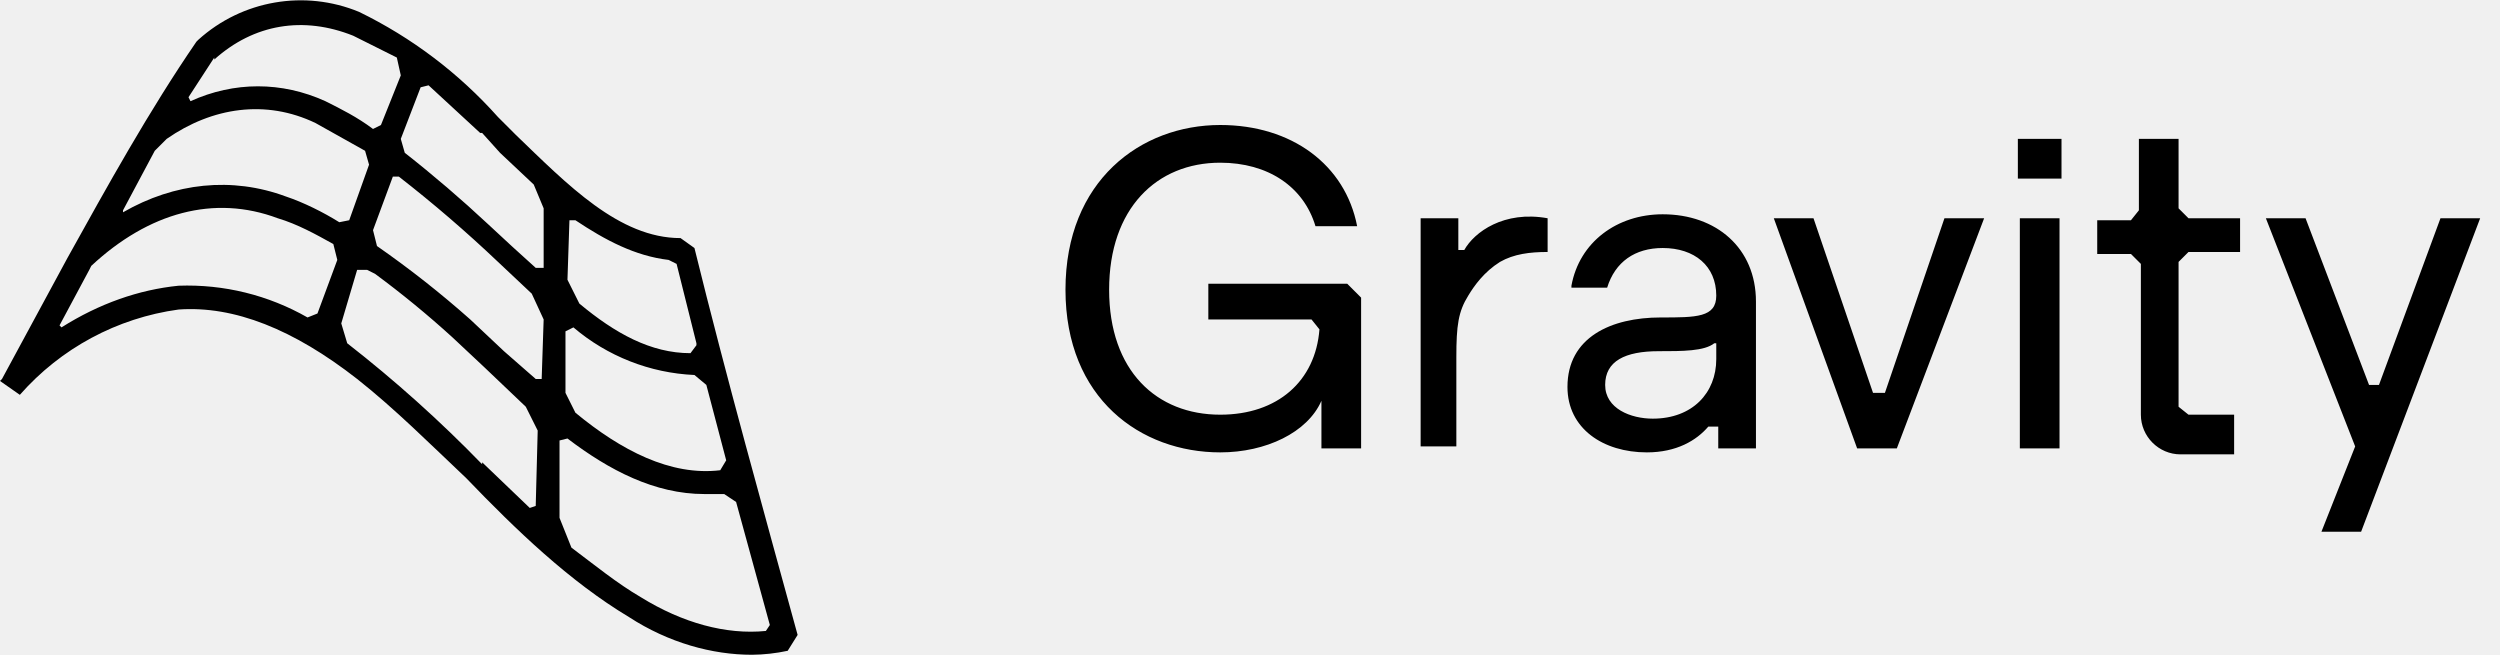
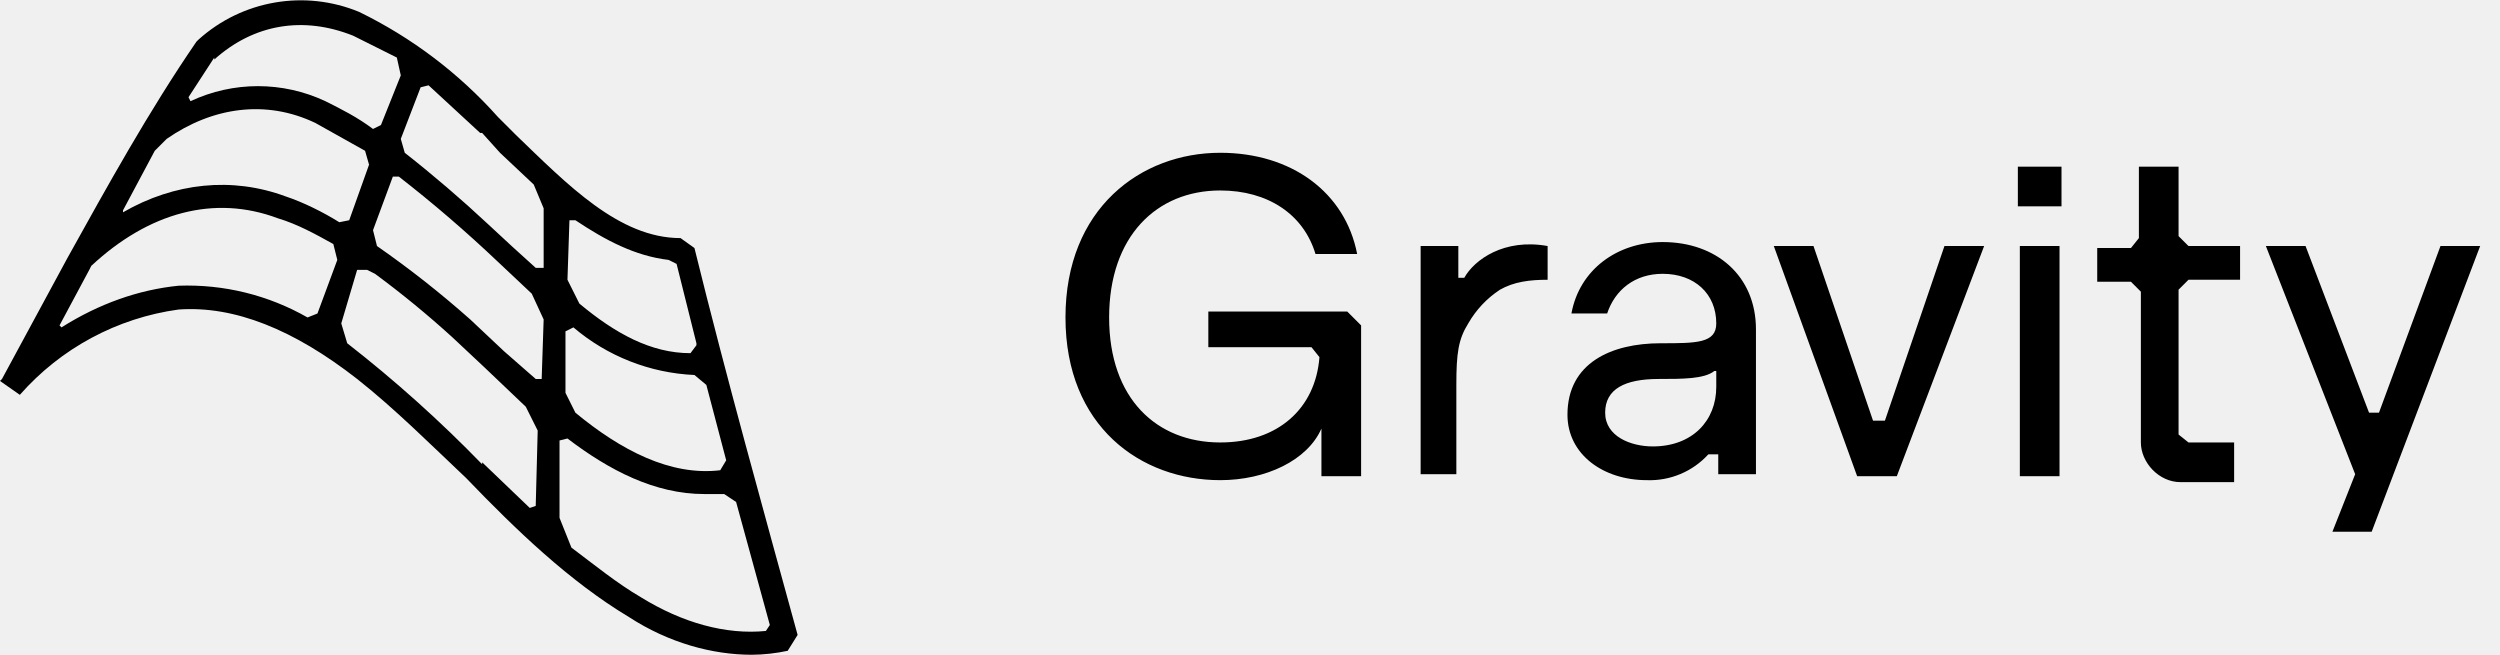
<svg xmlns="http://www.w3.org/2000/svg" fill="none" viewBox="0 0 126 33">
-   <g fill="#000" clip-path="url(#a)">
-     <path d="M94.8 19.8h-.4l-3-8.8h-2l4.2 11.6h2L100 11h-2l-3 8.8Zm-.2.6ZM103.8 11h-2v11.6h2V11ZM103.9 7h-2.2v2h2.2V7ZM123 11l-3.1 8.4h-.5l-3.2-8.4h-2l4.5 11.5-1.7 4.3h2l6-15.8h-2Zm-3.3 9ZM109.8 10.5V7h-2v3.6l-.4.5h-1.7v1.7h1.7l.5.5v7.6c0 1.1.9 2 2 2h2.7v-2h-2.3l-.5-.4V13.2l.5-.5h2.6V11h-2.6l-.5-.5ZM60.9 14.3v1.8h5.2l.4.5c-.2 2.6-2.1 4.3-5 4.3-3.2 0-5.6-2.2-5.6-6.3s2.4-6.4 5.6-6.4c2.4 0 4.2 1.2 4.8 3.2h2.1c-.6-3.1-3.3-5.1-6.9-5.1-4 0-7.8 2.8-7.8 8.3 0 5.5 3.8 8.2 7.8 8.2 2.3 0 4.4-1 5.1-2.6v2.4h2V15l-.7-.7h-7ZM83.8 10.8c-2.3 0-4.2 1.4-4.6 3.6v.1H81c.4-1.3 1.4-2 2.8-2 1.6 0 2.7.9 2.7 2.4 0 1.1-1 1.1-2.8 1.1-2.5 0-4.7 1-4.7 3.5 0 2.1 1.8 3.3 4 3.3 1.5 0 2.5-.6 3.1-1.3h.5v1.1h1.9v-7.4c0-2.7-2-4.4-4.7-4.4Zm-.5 10.3c-1.1 0-2.4-.5-2.4-1.7s1-1.7 2.7-1.7c1.2 0 2.3 0 2.8-.4h.1v.8c0 1.7-1.2 3-3.2 3ZM73.8 12.6h-.3V11h-1.9v11.5h1.8v-4.5c0-1.6.1-2.3.6-3.1.3-.5.8-1.2 1.6-1.7.7-.4 1.5-.5 2.4-.5V11c-2.2-.4-3.7.7-4.2 1.6Z" />
-   </g>
-   <path fill="#000" d="m35 12.5-.7-.5c-3.1 0-5.7-2.7-8.3-5.2l-.9-.9a22.7 22.7 0 0 0-7-5.3A7.7 7.7 0 0 0 10 2l-.1.1C7.5 5.6 5.4 9.4 3.4 13L.1 19.1l-.1.1 1 .7a13 13 0 0 1 8-4.3c2.8-.2 5.8 1 9 3.5 1.9 1.5 3.7 3.3 5.5 5 2.5 2.6 5.2 5.2 8.2 7 2 1.3 4.2 1.9 6.2 1.9a9 9 0 0 0 1.8-.2l.5-.8c-1.7-6.2-3.6-13-5.2-19.5Zm-18 4.4ZM6.2 10.7v-.1l1.6-3 .6-.6c2.3-1.6 5-2 7.5-.8l2.5 1.4.2.7-1 2.8-.5.1c-.8-.5-1.8-1-2.7-1.3-2.7-1-5.6-.7-8.2.8ZM19 12.4l-.2-.8 1-2.7h.3a67 67 0 0 1 5 4.3l1.7 1.6.6 1.3-.1 3h-.3l-1.6-1.4-1.7-1.6a50.6 50.6 0 0 0-4.7-3.7Zm10 8.4-.5-1v-3.1l.4-.2a10.1 10.1 0 0 0 6.1 2.4l.6.5 1 3.8-.3.5c-2.5.3-5-1-7.3-2.9Zm6.1-3.4-.3.4c-2 0-3.8-1-5.6-2.5l-.6-1.2.1-3h.3c1.5 1 3 1.8 4.7 2l.4.2 1 4ZM24.3 6.7l.9 1 1.7 1.6.5 1.2v3H27a144.4 144.4 0 0 1-2.4-2.2 64.4 64.4 0 0 0-4.2-3.6l-.2-.7 1-2.6.4-.1 2.6 2.4ZM10.8 3c2-1.8 4.5-2.2 7-1.2L20 2.9l.2.9-1 2.5-.4.2c-.8-.6-1.6-1-2.4-1.4-2.2-1-4.6-1-6.8 0l-.1-.2 1.3-2ZM9 14.4c-2 .2-4 .9-5.9 2.1l-.1-.1 1.5-2.8.1-.2c2.9-2.7 6.2-3.6 9.4-2.4 1 .3 1.9.8 2.8 1.3l.2.8-1 2.7-.5.2A12.2 12.2 0 0 0 9 14.4Zm15.3 9a66 66 0 0 0-6.8-6.1l-.3-1 .8-2.7h.5l.4.2a49 49 0 0 1 3.9 3.2l1.6 1.5 2.1 2 .6 1.2-.1 3.8-.3.1-2.4-2.3Zm8 6.7c-1.2-.7-2.3-1.6-3.5-2.5l-.6-1.5v-3.9l.4-.1c2.1 1.6 4.4 2.8 6.9 2.8h1l.6.4 1.7 6.2-.2.3c-2 .2-4.2-.4-6.3-1.7Z" />
  <defs>
    <clipPath id="a">
-       <path fill="#fff" d="M0 0h71.4v20.5H0z" transform="translate(53.7 6.3)" />
+       <path fill="#fff" d="M53.7 6.3h71.4v20.5H53.7V6.3z" />
    </clipPath>
  </defs>
+   <g fill="#000" clip-path="url(#a)">
+     <path stroke="null" d="M94.8 21.2h-.4l-3-8.8h-2L93.6 24h2l4.4-11.6h-2l-3 8.8h-.2zm-.2.6zm9.2-9.4h-2V24h2V12.4zm.1-4h-2.2v2h2.2v-2zm19.1 4-3.1 8.4h-.5l-3.2-8.4h-2l4.5 11.5-1.7 4.3h2l6-15.8h-2zm-3.3 9zm-9.9-9.5V8.4h-2V12l-.4.5h-1.7v1.7h1.7l.5.5v7.6c0 1 .9 2 2 2h2.7v-2h-2.3l-.5-.4v-7.3l.5-.5h2.6v-1.7h-2.6l-.5-.5zm-48.9 3.8v1.8h5.2l.4.5c-.2 2.6-2.1 4.3-5 4.3-3.2 0-5.6-2.2-5.6-6.3s2.4-6.4 5.6-6.4c2.4 0 4.2 1.2 4.8 3.2h2.1c-.6-3.1-3.3-5.1-6.9-5.1-4 0-7.8 2.8-7.8 8.3 0 5.5 3.8 8.2 7.8 8.2 2.3 0 4.4-1 5.1-2.6V24h2v-7.6l-.7-.7h-7zm22.9-3.5c-2.3 0-4.2 1.4-4.6 3.6H81c.4-1.2 1.4-2 2.8-2 1.6 0 2.7 1 2.7 2.5 0 1-1 1-2.8 1-2.5 0-4.7 1-4.7 3.6 0 2 1.8 3.3 4 3.3a4 4 0 0 0 3.1-1.3h.5v1h1.9v-7.3c0-2.7-2-4.4-4.7-4.4zm-.5 10.3c-1.1 0-2.4-.5-2.4-1.7s1-1.7 2.7-1.7c1.2 0 2.3 0 2.8-.4h.1v.8c0 1.7-1.2 3-3.2 3zM73.8 14h-.3v-1.6h-1.9v11.5h1.8v-4.5c0-1.6.1-2.3.6-3.1a5 5 0 0 1 1.6-1.7c.7-.4 1.5-.5 2.4-.5v-1.7c-2.2-.4-3.7.7-4.2 1.6z" />
+   </g>
+   <path fill="#000" d="m35 12.5-.7-.5c-3.1 0-5.7-2.7-8.3-5.2l-.9-.9a22.7 22.7 0 0 0-7-5.3A7.7 7.7 0 0 0 10 2l-.1.1C7.5 5.6 5.4 9.4 3.4 13L.1 19.1l-.1.1 1 .7a13 13 0 0 1 8-4.3c2.8-.2 5.8 1 9 3.5 1.9 1.5 3.7 3.3 5.5 5 2.5 2.6 5.2 5.2 8.2 7 2 1.3 4.2 1.9 6.2 1.9a9 9 0 0 0 1.8-.2l.5-.8c-1.7-6.2-3.6-13-5.2-19.5zm-18 4.4zM6.2 10.7v-.1l1.6-3 .6-.6c2.3-1.6 5-2 7.5-.8l2.5 1.4.2.7-1 2.8-.5.1c-.8-.5-1.8-1-2.7-1.3-2.7-1-5.6-.7-8.2.8zM19 12.4l-.2-.8 1-2.7h.3a67 67 0 0 1 5 4.3l1.7 1.6.6 1.3-.1 3H27l-1.6-1.4-1.7-1.6a50.6 50.6 0 0 0-4.7-3.7zm10 8.4-.5-1v-3.1l.4-.2a10.1 10.1 0 0 0 6.1 2.4l.6.5 1 3.8-.3.5c-2.5.3-5-1-7.3-2.9zm6.1-3.4-.3.4c-2 0-3.8-1-5.6-2.5l-.6-1.2.1-3h.3c1.5 1 3 1.8 4.7 2l.4.2 1 4v.1zM24.3 6.7l.9 1 1.7 1.6.5 1.2v3H27a144.4 144.4 0 0 1-2.4-2.2 64.4 64.4 0 0 0-4.2-3.6l-.2-.7 1-2.6.4-.1 2.6 2.4h.1zM10.8 3c2-1.8 4.5-2.2 7-1.2L20 2.9l.2.9-1 2.5-.4.2c-.8-.6-1.6-1-2.4-1.4a8 8 0 0 0-6.8 0l-.1-.2 1.3-2V3zM9 14.4c-2 .2-4 .9-5.9 2.1l-.1-.1 1.5-2.8.1-.2c2.9-2.7 6.2-3.6 9.4-2.4 1 .3 1.9.8 2.8 1.3l.2.8-1 2.7-.5.2A12.2 12.2 0 0 0 9 14.4zm15.3 9a66 66 0 0 0-6.8-6.1l-.3-1 .8-2.7h.5l.4.2a49 49 0 0 1 3.9 3.2l1.6 1.5 2.1 2 .6 1.2-.1 3.8-.3.1-2.4-2.3v.1zm8 6.7c-1.2-.7-2.3-1.6-3.5-2.5l-.6-1.5v-3.9l.4-.1c2.1 1.6 4.4 2.8 6.9 2.8h1l.6.4 1.7 6.2-.2.3c-2 .2-4.2-.4-6.3-1.7z" />
</svg>
